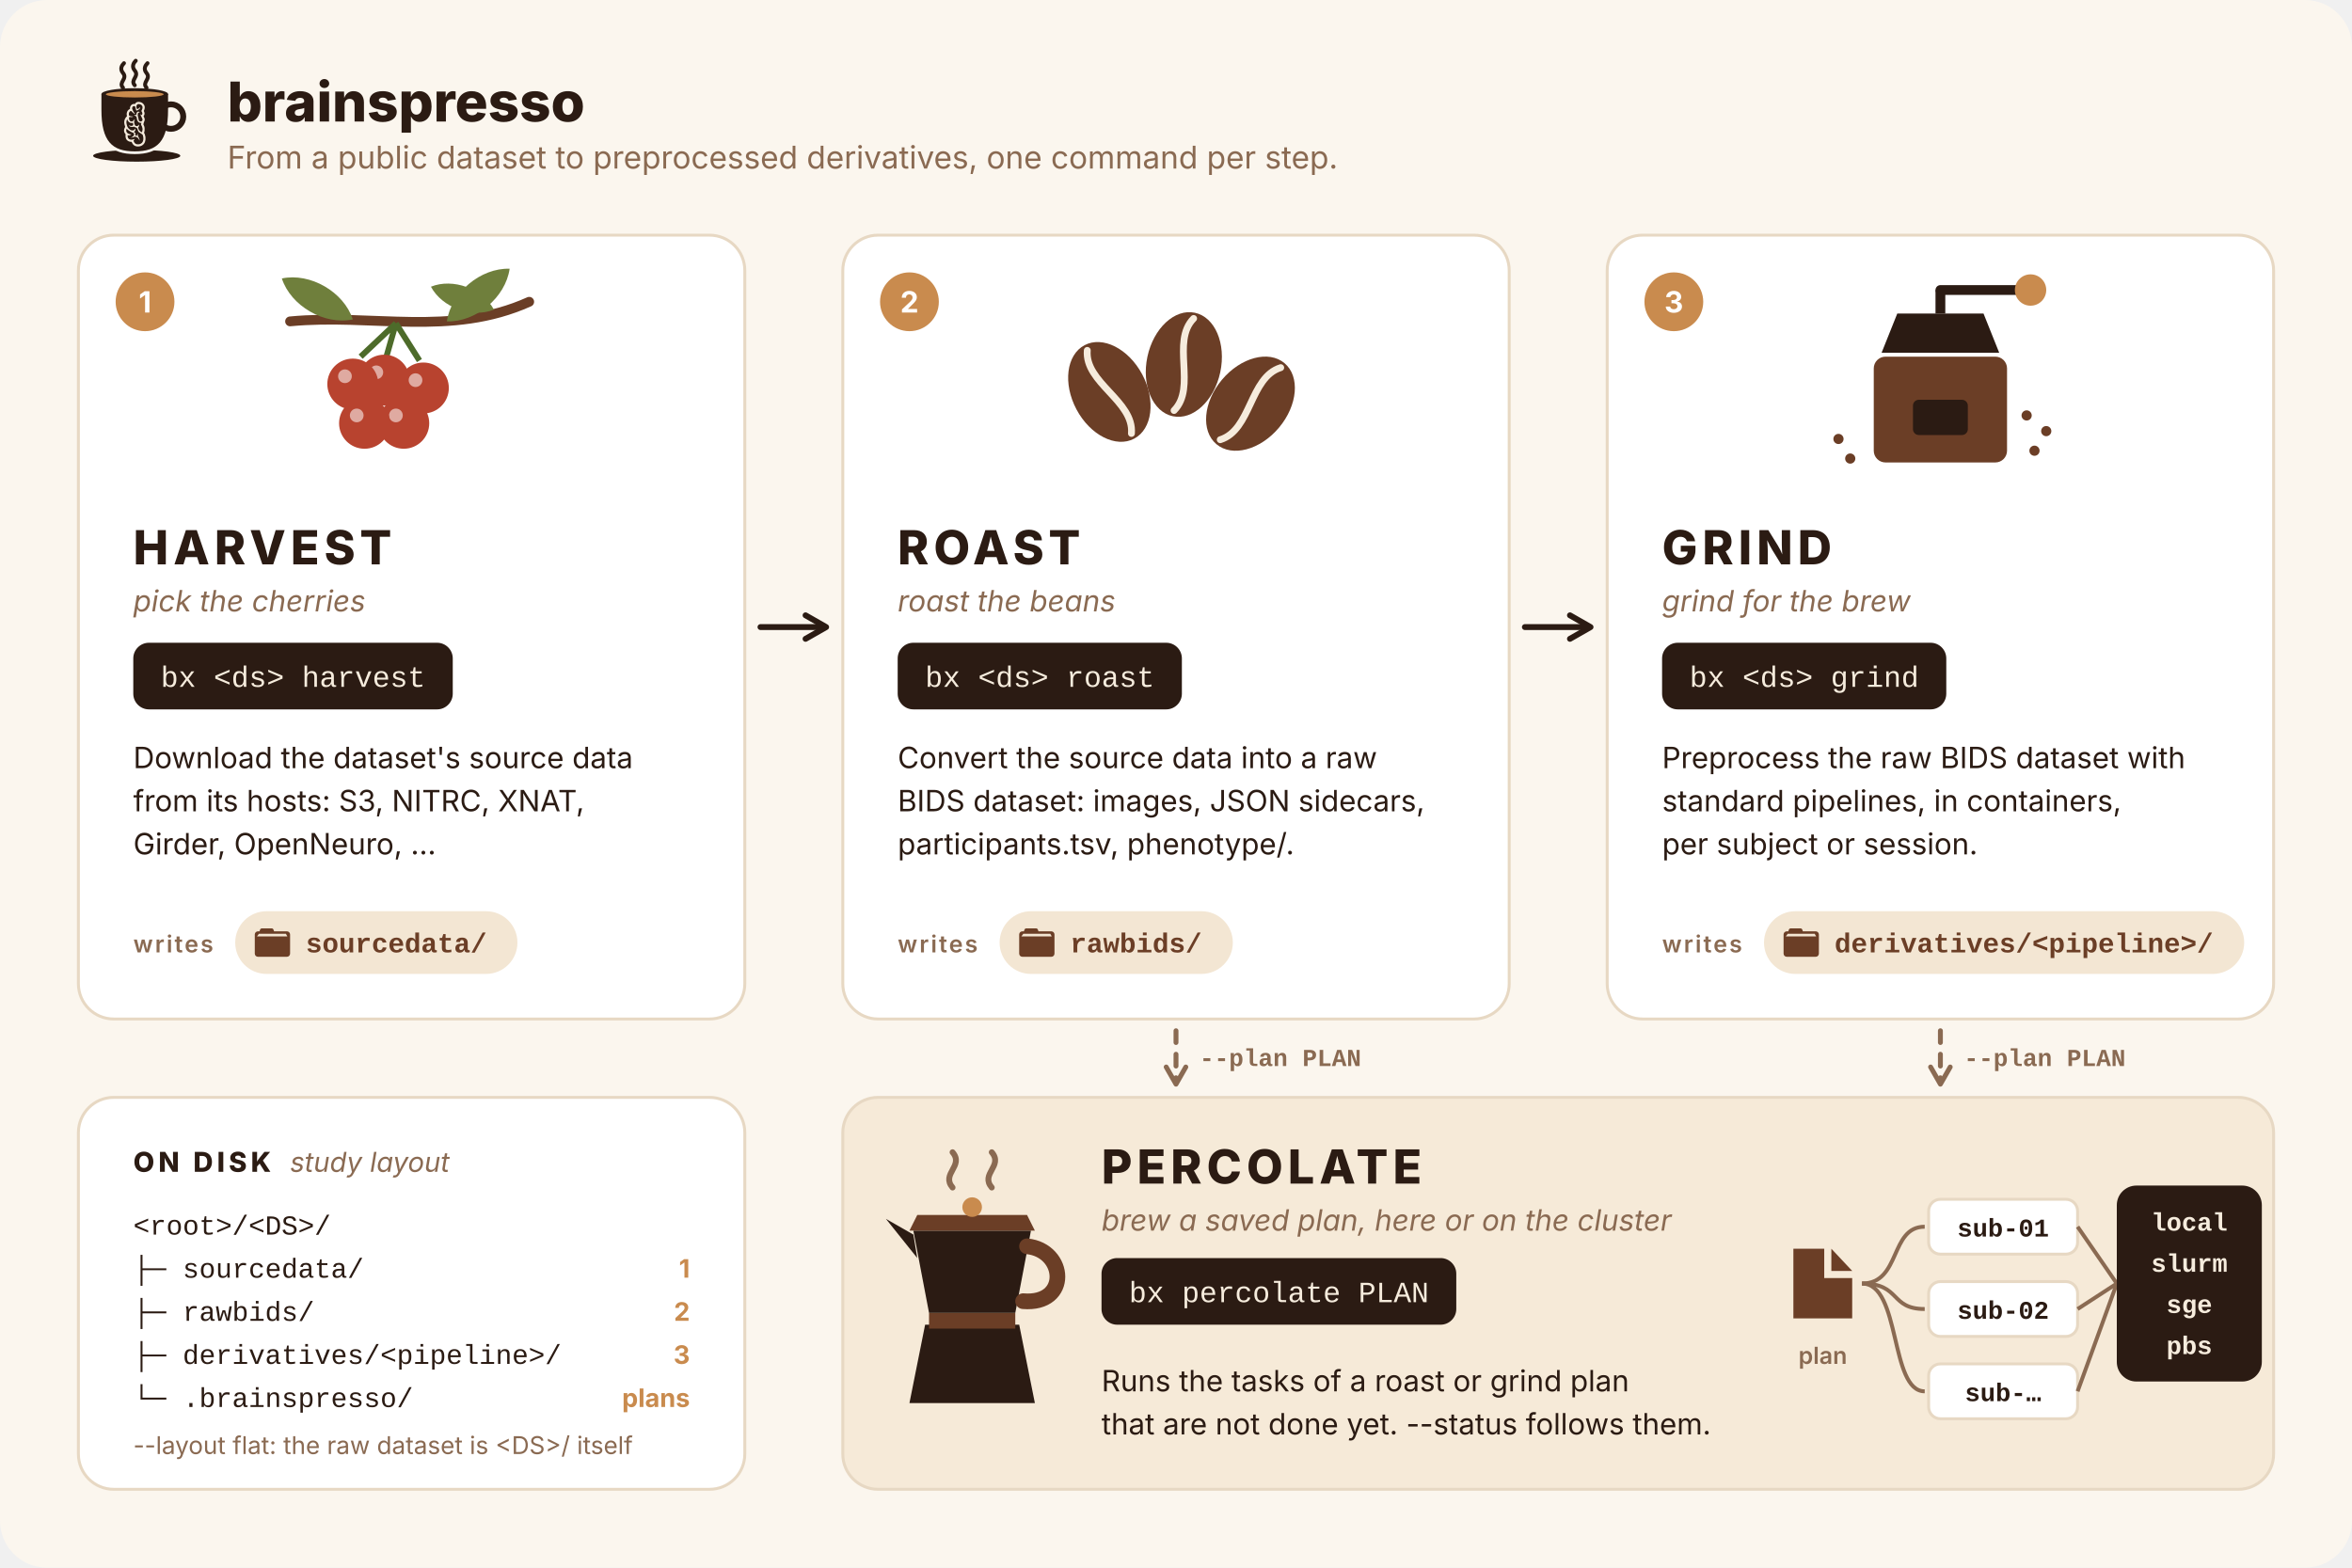
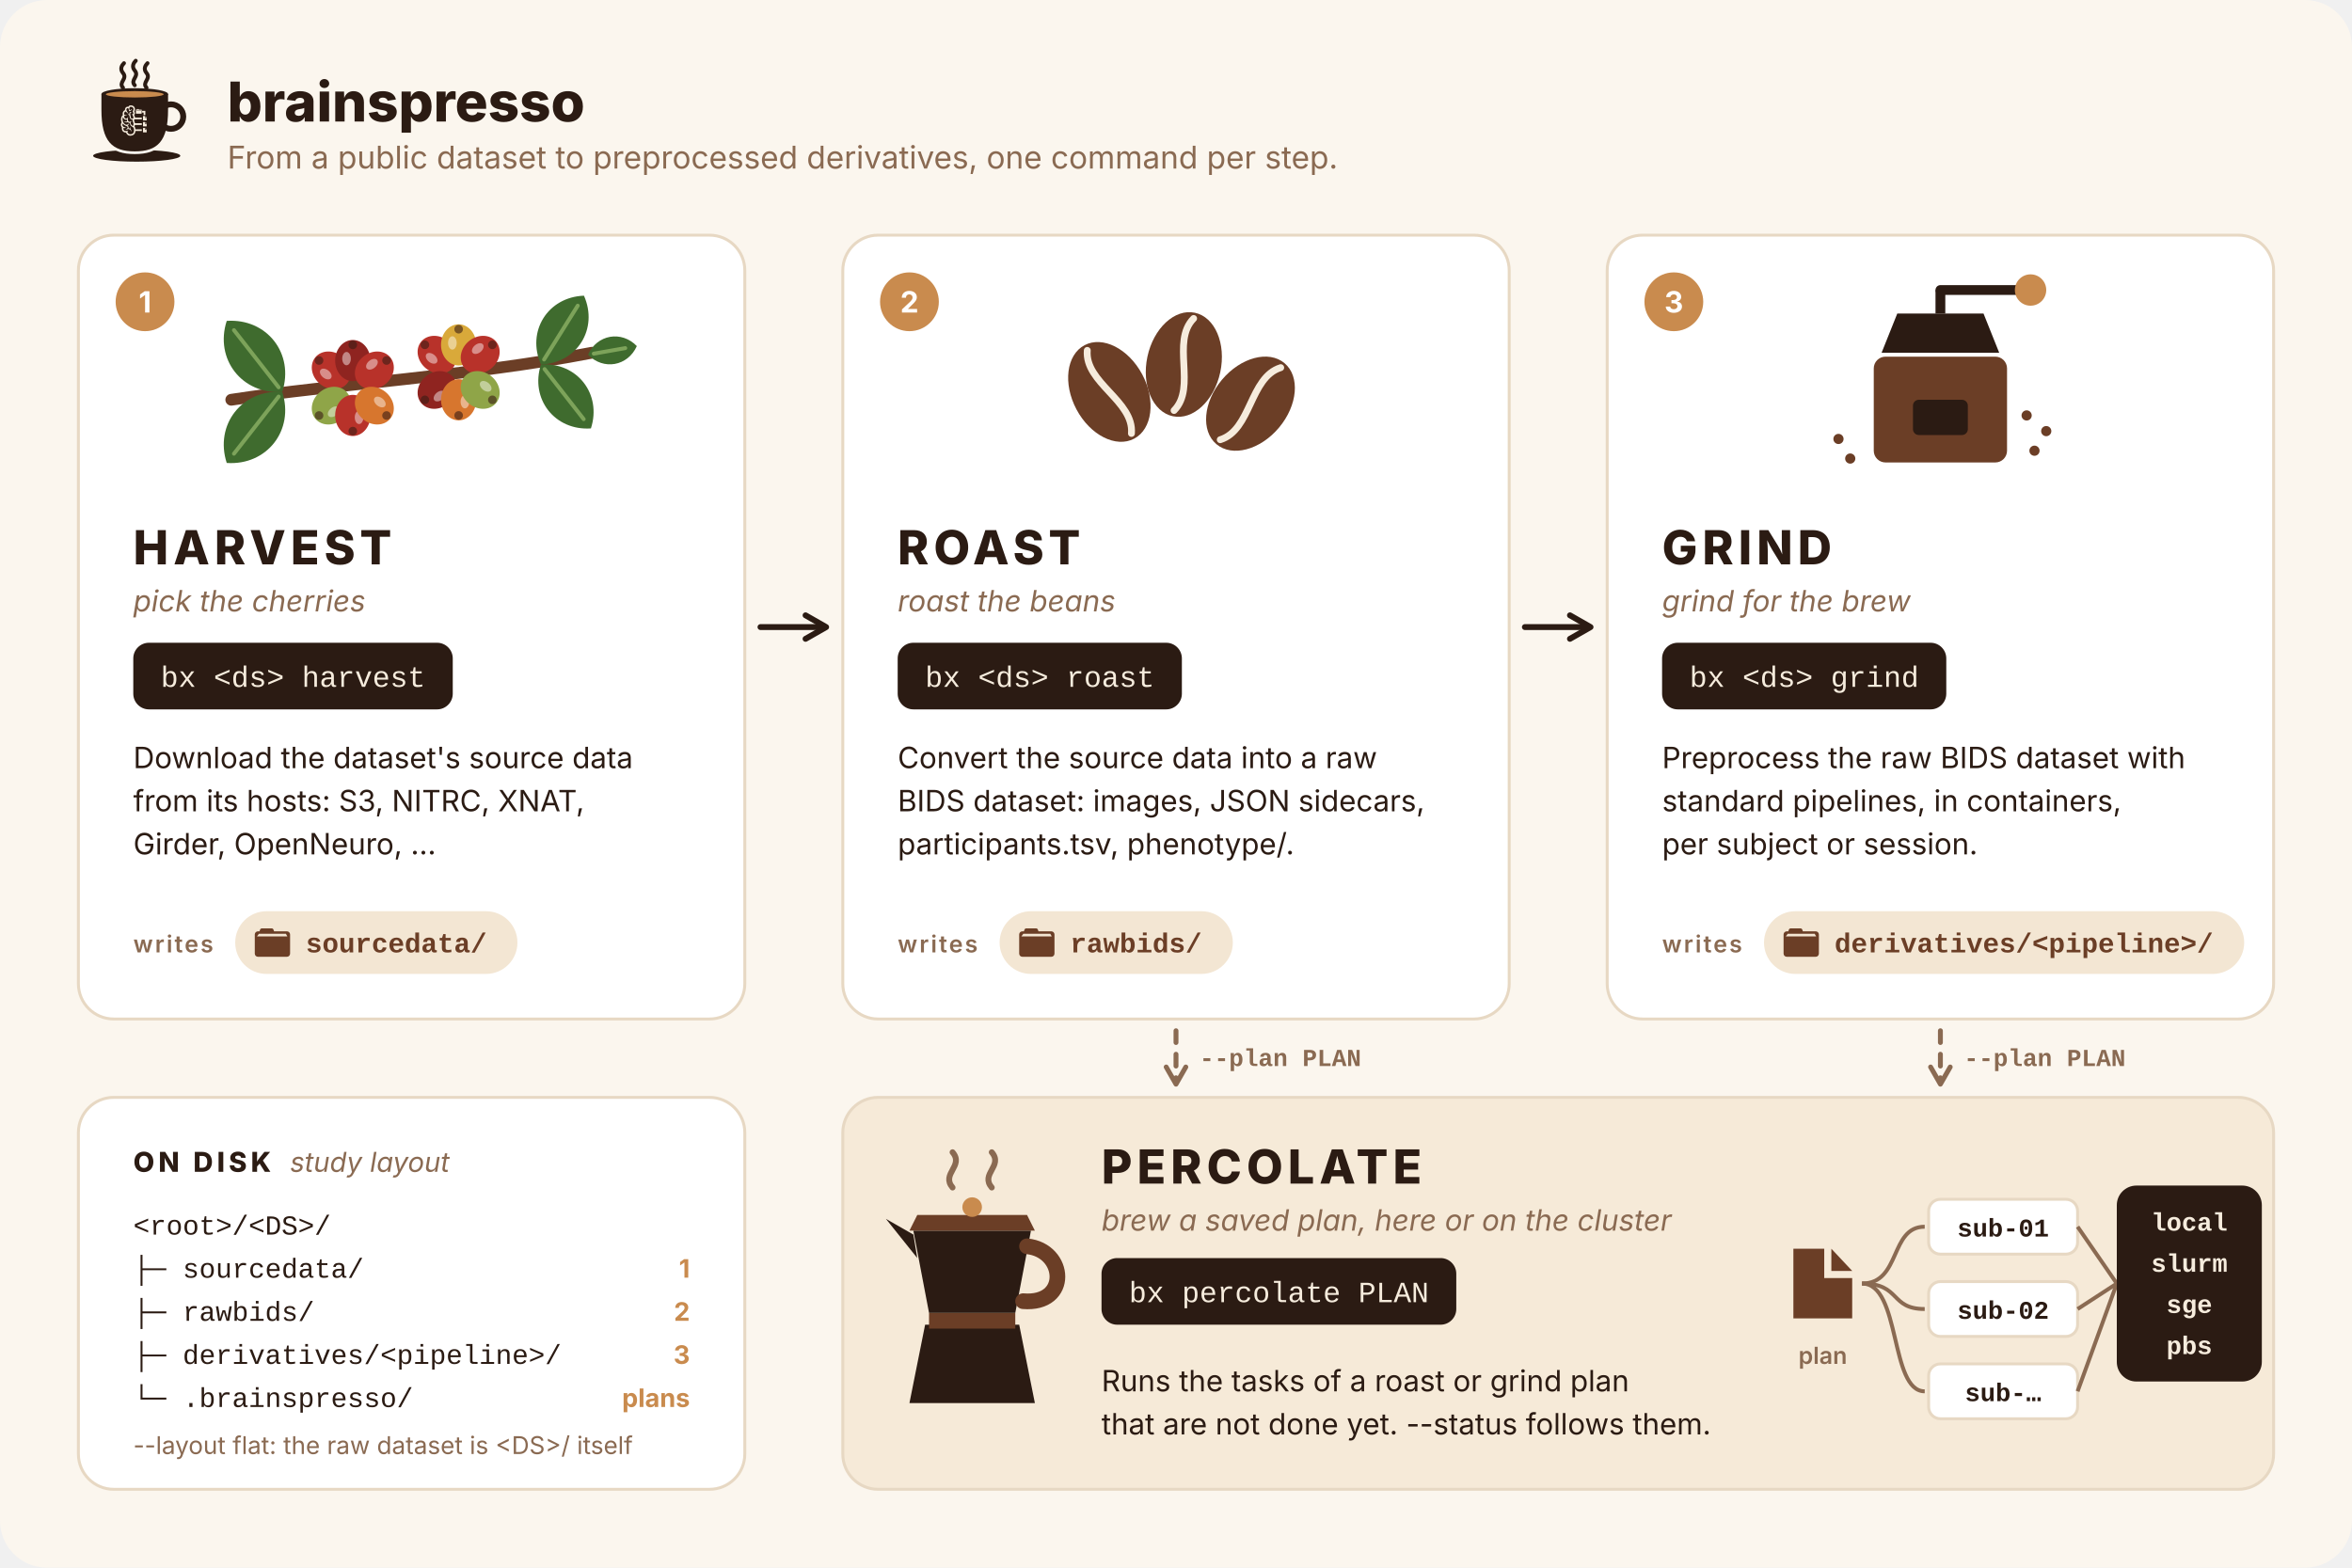
<svg xmlns="http://www.w3.org/2000/svg" viewBox="0 0 1200 800" width="1200" height="800" role="img" aria-labelledby="dg-title dg-desc">
  <style>.g-ink{fill:#6b3e26}</style>
  <defs>
    <marker id="head" viewBox="0 0 10 10" refX="7" refY="5" markerWidth="5" markerHeight="5" orient="auto-start-reverse">
      <path d="M1 1 L8 5 L1 9" fill="none" stroke="context-stroke" stroke-width="2" stroke-linecap="round" stroke-linejoin="round" />
    </marker>
  </defs>
  <rect width="1200" height="800" rx="24" fill="#fbf6ee" />
  <svg viewBox="0 0 512 512" x="40" y="26" width="64" height="64" role="img" aria-hidden="true">
    <style>
    .ink{fill:#2b1b13} .ink-s{fill:none;stroke:#2b1b13}
    .cream{fill:#f6ecdd} .paper{fill:#f1e2cb} .crema{fill:#c98b4e} .fixed-ink{fill:#2b1b13}
+     .glass{fill:#e6eceb} .coffee{fill:#6b3e26}
    
  </style>
    <defs>
      <mask id="dg-saucer-gap" maskUnits="userSpaceOnUse" x="0" y="0" width="512" height="512">
        <rect width="512" height="512" fill="#fff" />
        <path d="M94 176 H366 V240 C366 370 322 410 230 410 C138 410 94 370 94 240 Z" fill="#000" stroke="#000" stroke-width="22" stroke-linejoin="round" />
        <circle cx="378" cy="268" r="50" fill="none" stroke="#000" stroke-width="44" />
      </mask>
    </defs>
    <g>
      <path class="ink-s" stroke-width="16" stroke-linecap="round" d="M182 150 c-20 -22 20 -36 0 -60 c-14 -17 -4 -32 4 -40" />
      <path class="ink-s" stroke-width="16" stroke-linecap="round" d="M230 140 c-20 -22 20 -36 0 -60 c-14 -17 -4 -32 4 -40" />
      <path class="ink-s" stroke-width="16" stroke-linecap="round" d="M278 150 c-20 -22 20 -36 0 -60 c-14 -17 -4 -32 4 -40" />
      <ellipse class="ink" cx="238" cy="428" rx="178" ry="24" mask="url(#dg-saucer-gap)" />
      <circle class="ink-s" cx="378" cy="268" r="50" stroke-width="24" />
      <path class="ink" d="M94 176 H366 V240 C366 370 322 410 230 410 C138 410 94 370 94 240 Z" />
      <ellipse class="ink" cx="230" cy="176" rx="136" ry="24" />
      <ellipse class="crema" cx="230" cy="177" rx="118" ry="13" />
-       <path class="cream" transform="translate(186.25 208.00) scale(0.8521)" d="M94.75,98.15C96.9,94.6,98.6,90.4,99,85.94a16.35,16.35,0,0,0-1.1-7.81c-1.37-3.24-3.18-7.09-4.5-9.81,2.73-3.16,5.34-7.95,4.88-13.57a27.26,27.26,0,0,0-3.62-11.52c3-5.72,8-18.19.86-29.78C89.66,3.91,80.08,1.16,74.9.38,67.77-.7,61.14.56,57.6,3.66a26.25,26.25,0,0,0-5.39,6.5C46.34,9,38.3,9.74,32.72,17.42a22.13,22.13,0,0,0-4,16.11A25.47,25.47,0,0,0,12.81,55.59,28,28,0,0,0,14.3,68.36C6.77,74.8-1.95,88,2,107a76.71,76.71,0,0,0,3.47,12.74C2.94,124-1,132.1.22,140.52c1,6.71,4.89,12,7.48,14.9-1,5.81-2.09,18.51,6.18,27.49,6.82,7.37,16.23,8.61,22.51,8.46,2.54,7,9.24,20,24.54,21.85a54.14,54.14,0,0,0,6.06.38c16.88,0,27.45-9.2,31.57-17.82a45.94,45.94,0,0,0,4.15-15.18V168.39H102.5c-.1-.69-.15-1.35-.27-2-1.52-9.6-3.86-15.09-6.34-18.1a66.62,66.62,0,0,0,2.51-10V126H98.82v-.09a53.7,53.7,0,0,0-6.34-18.65,21.52,21.52,0,0,0,2.27-9.13ZM23.1,56.47c.7-8.19,5.77-11.76,9.27-13.26,5.62,0,12.41,16,21.17,13.26C48.22,52,44.78,48.14,39.65,35.11c-.09-.24-2.46-6.28,1.41-11.62,3.39-4.67,8.56-3.52,10.71-2.78,5.58,3.13,3,23.47,10.08,20.5s17.58-9,14.84-15.34C73.6,26.22,67.08,38,62.11,33c-4.17-4.17-3.22-12-2-15.62a16.41,16.41,0,0,1,4.25-5.93c.63-.49,4.15-1.67,9.39-.78,3.32.57,9.37,2.38,12.94,8.19,5.84,9.53-2.33,21.49-2.4,21.59a5.23,5.23,0,0,0,.3,6.34A16.9,16.9,0,0,1,88,55.57c.33,4.18-3.94,7.49-4,7.49-2.63.44-5.68-5.6-5.68-5.6a27.46,27.46,0,0,0,4.14,12.08s3.67,7.35,5.88,12.59c.92,2.19.08,5.47-1.39,8.4a.2.2,0,0,1,0-.08c-3.44,3.74-8.61,4.6-12.76,1.87s-3.81-5.83-5.83-15.72a38.21,38.21,0,0,0-1-3.86h0S64.57,61.9,66,56.74c1-3.53,3.39-6.75,9.64-6.18-3.36-5.85-10.46-4.76-13.83-.24-3,4.09-2.92,10.21-1.89,13.16-7-3.83-12.06,1.94-12.06,1.94s6.33.14,10.12,4.16c1.9,2,3,4.53,3.85,12s5.6,15.51,11.48,17.51A27.25,27.25,0,0,0,84,100.53a16,16,0,0,1-1.81,4,5.23,5.23,0,0,0,0,5.8,43.79,43.79,0,0,1,6.3,17c.86,6.5-1.22,14-2.59,18-7.83-1.29-16.46-11.92-17.52-19.37A12.54,12.54,0,0,0,67.29,122h.14c4.87-.51,5.52-14.13,5.52-14.13S66.4,119.41,56.26,115c-5.75-2.59-7.18-12.48-7.75-18.36-.55-5.72,3.49-13,3.71-13.47-.38.23-6.64,4.09-8.59,7.29s-5,4.18-11.62,2.6S21.4,78.61,25.06,73.39a5.28,5.28,0,0,0,.28-.48,3.54,3.54,0,0,0,.27-.32c2.31-1.76,12.12,3.12,18-2.67-13.62,0-19.22-4.35-19.22-4.35C23.76,64.45,22.66,61.63,23.1,56.47ZM89.22,191.33c-3.1,6.51-12,13.47-27,11.64-11.62-1.43-15.81-13.78-16.77-17.24a73.64,73.64,0,0,0,6.1-8.35A114.87,114.87,0,0,1,38,180.94c-3.81.31-11.69.23-16.55-5C17,171.08,17,163.76,17.57,159.27c6.25,2.22,12.54,1.84,17.89-3.87-6.23.19-13.64-1.28-19.49-6.27-1.5-1.52-4.88-5.37-5.52-10-.56-3.9.89-8.21,2.49-11.49,2.65,5.58,10.86,10.21,17.36,14.31,7.26,4.59,17.35,5.56,17.77,11.75.94,13.28-17.51,17.91-17.51,17.91,6.46-.06,16.54-1.52,19.65-5.1,3.84-.38,10,1.44,14.8,5.08,5.92,4.5,9.08,14.44,9.08,14.44,1.62-6.49-2.87-14.91-5.73-19.7s-3-14.15-3-14.15-4.31,6.12-3.73,11.2c-1.51-1.81-5.34-2.34-8.23-2.49A22.57,22.57,0,0,0,54.59,152c-.17-2.62-3.37-5.73-7.6-8.7,6.49-1.85,10.89-12.4,4.87-14.67,0,2-3.37,10.67-17.28,7.47-.8-.4-1.56-.76-2.28-1.11a34.41,34.41,0,0,1-15.59-15.16c-.55-1.22-1-2.36-1.48-3.58-.38-.82-1.51-3.62-3.13-11.4-2.13-10.28.46-17.75,3.74-22.74-.48,8.42,7.79,15.35,13.45,17.93,6.3,2.85,13.2-1.59,13.62,2.15s2,4.72.57,8.89-10,6.16-19.64,1.15c-.29,9,21.22,9.6,24.52,5.73,1.16,3.74,9.33,3.74,13.07,6.75s4.87,16.34,9.31,19.94,13.78,7.6,18.65,13.34c.14.15.25.28.36.42A51.81,51.81,0,0,1,92,168C93.43,176.66,92.48,184.51,89.22,191.33Z" />
+       <g class="cream" transform="translate(173.37 222.00) scale(0.5805)">
+         <path d="M147.27,98.15V85.94H99a16.35,16.35,0,0,0-1.1-7.81c-1.37-3.24-3.18-7.09-4.5-9.81,2.73-3.16,5.34-7.95,4.88-13.57a27.26,27.26,0,0,0-3.62-11.52c3-5.72,8-18.19.86-29.78C89.66,3.91,80.08,1.16,74.9.38,67.77-.7,61.14.56,57.6,3.66a26.25,26.25,0,0,0-5.39,6.5C46.34,9,38.3,9.74,32.72,17.42a22.13,22.13,0,0,0-4,16.11A25.47,25.47,0,0,0,12.81,55.59,28,28,0,0,0,14.3,68.36C6.77,74.8-1.95,88,2,107a76.71,76.71,0,0,0,3.47,12.74C2.94,124-1,132.1.22,140.52c1,6.71,4.89,12,7.48,14.9-1,5.81-2.09,18.51,6.18,27.49,6.82,7.37,16.23,8.61,22.51,8.46,2.54,7,9.24,20,24.54,21.85a54.14,54.14,0,0,0,6.06.38c16.88,0,27.45-9.2,31.57-17.82a45.94,45.94,0,0,0,4.15-15.18h44.56V168.39H102.5c-.1-.69-.15-1.35-.27-2-1.52-9.6-3.86-15.09-6.34-18.1a66.62,66.62,0,0,0,2.51-10h48.87V126H98.82v-.09a53.7,53.7,0,0,0-6.34-18.65,21.52,21.52,0,0,0,2.27-9.13ZM23.1,56.47c.7-8.19,5.77-11.76,9.27-13.26,5.62,0,12.41,16,21.17,13.26C48.22,52,44.78,48.14,39.65,35.11c-.09-.24-2.46-6.28,1.41-11.62,3.39-4.67,8.56-3.52,10.71-2.78,5.58,3.13,3,23.47,10.08,20.5s17.58-9,14.84-15.34C73.6,26.22,67.08,38,62.11,33c-4.17-4.17-3.22-12-2-15.62a16.41,16.41,0,0,1,4.25-5.93c.63-.49,4.15-1.67,9.39-.78,3.32.57,9.37,2.38,12.94,8.19,5.84,9.53-2.33,21.49-2.4,21.59a5.23,5.23,0,0,0,.3,6.34A16.9,16.9,0,0,1,88,55.57c.33,4.18-3.94,7.49-4,7.49-2.63.44-5.68-5.6-5.68-5.6a27.46,27.46,0,0,0,4.14,12.08s3.67,7.35,5.88,12.59c.92,2.19.08,5.47-1.39,8.4a.2.2,0,0,1,0-.08c-3.44,3.74-8.61,4.6-12.76,1.87s-3.81-5.83-5.83-15.72a38.21,38.21,0,0,0-1-3.86h0S64.57,61.9,66,56.74c1-3.53,3.39-6.75,9.64-6.18-3.36-5.85-10.46-4.76-13.83-.24-3,4.09-2.92,10.21-1.89,13.16-7-3.83-12.06,1.94-12.06,1.94s6.33.14,10.12,4.16c1.9,2,3,4.53,3.85,12s5.6,15.51,11.48,17.51A27.25,27.25,0,0,0,84,100.53a16,16,0,0,1-1.81,4,5.23,5.23,0,0,0,0,5.8,43.79,43.79,0,0,1,6.3,17c.86,6.5-1.22,14-2.59,18-7.83-1.29-16.46-11.92-17.52-19.37A12.54,12.54,0,0,0,67.29,122h.14c4.87-.51,5.52-14.13,5.52-14.13S66.4,119.41,56.26,115c-5.75-2.59-7.18-12.48-7.75-18.36-.55-5.72,3.49-13,3.71-13.47-.38.23-6.64,4.09-8.59,7.29s-5,4.18-11.62,2.6S21.4,78.61,25.06,73.39a5.28,5.28,0,0,0,.28-.48,3.54,3.54,0,0,0,.27-.32c2.31-1.76,12.12,3.12,18-2.67-13.62,0-19.22-4.35-19.22-4.35C23.76,64.45,22.66,61.63,23.1,56.47ZM89.22,191.33c-3.1,6.51-12,13.47-27,11.64-11.62-1.43-15.81-13.78-16.77-17.24a73.64,73.64,0,0,0,6.1-8.35A114.87,114.87,0,0,1,38,180.94c-3.81.31-11.69.23-16.55-5C17,171.08,17,163.76,17.57,159.27c6.25,2.22,12.54,1.84,17.89-3.87-6.23.19-13.64-1.28-19.49-6.27-1.5-1.52-4.88-5.37-5.52-10-.56-3.9.89-8.21,2.49-11.49,2.65,5.58,10.86,10.21,17.36,14.31,7.26,4.59,17.35,5.56,17.77,11.75.94,13.28-17.51,17.91-17.51,17.91,6.46-.06,16.54-1.52,19.65-5.1,3.84-.38,10,1.44,14.8,5.08,5.92,4.5,9.08,14.44,9.08,14.44,1.62-6.49-2.87-14.91-5.73-19.7s-3-14.15-3-14.15-4.31,6.12-3.73,11.2c-1.51-1.81-5.34-2.34-8.23-2.49A22.57,22.57,0,0,0,54.59,152c-.17-2.62-3.37-5.73-7.6-8.7,6.49-1.85,10.89-12.4,4.87-14.67,0,2-3.37,10.67-17.28,7.47-.8-.4-1.56-.76-2.28-1.11a34.41,34.41,0,0,1-15.59-15.16c-.55-1.22-1-2.36-1.48-3.58-.38-.82-1.51-3.62-3.13-11.4-2.13-10.28.46-17.75,3.74-22.74-.48,8.42,7.79,15.35,13.45,17.93,6.3,2.85,13.2-1.59,13.62,2.15s2,4.72.57,8.89-10,6.16-19.64,1.15c-.29,9,21.22,9.6,24.52,5.73,1.16,3.74,9.33,3.74,13.07,6.75s4.87,16.34,9.31,19.94,13.78,7.6,18.65,13.34c.14.15.25.28.36.42A51.81,51.81,0,0,1,92,168C93.43,176.66,92.48,184.51,89.22,191.33Z" />
+         <polygon points="181.32 85.18 181.32 85.21 172.16 85.21 172.16 75.44 181.32 85.18" />
+         <polygon points="169.03 88.34 181.32 88.34 181.32 106.07 155.47 106.07 155.47 75.44 169.03 75.44 169.03 88.34" />
+         <polygon points="181.32 127.09 181.32 127.13 172.16 127.13 172.16 117.35 181.32 127.09" />
+         <polygon points="169.03 130.25 181.32 130.25 181.32 147.99 155.47 147.99 155.47 117.35 169.03 117.35 169.03 130.25" />
+         <polygon points="181.32 169.24 181.32 169.28 172.16 169.28 172.16 159.5 181.32 169.24" />
+         <polygon points="169.03 172.4 181.32 172.4 181.32 190.13 155.47 190.13 155.47 159.5 169.03 159.5 169.03 172.4" />
+         <path d="M142.7,29.61H127.82l-.61-1.85A2.3,2.3,0,0,0,125,26.18H113.83a2.3,2.3,0,0,0-2.19,1.6l-.59,1.83h-1.83a3.65,3.65,0,0,0-3.65,3.64V55.31A3.65,3.65,0,0,0,109.22,59H142.7a3.63,3.63,0,0,0,3.63-3.64V33.25A3.63,3.63,0,0,0,142.7,29.61Zm-34.56,5.83,2.23-3H141.5l1.65,3Z" />
+         <polygon points="172.06 38.9 172.06 68.3 159.85 68.3 159.85 51.11 149.43 51.11 149.43 38.9 172.06 38.9" />
+       </g>
    </g>
  </svg>
  <text x="116" y="62" font-family="Inter, 'Helvetica Neue', Helvetica, Arial, sans-serif" font-size="28" font-weight="800" fill="#2b1b13" text-anchor="start">brainspresso</text>
  <text x="116" y="86" font-family="Inter, 'Helvetica Neue', Helvetica, Arial, sans-serif" font-size="16" font-weight="400" fill="#8a6a52" text-anchor="start">From a public dataset to preprocessed derivatives, one command per step.</text>
  <rect x="40" y="120" width="340" height="400" rx="18" fill="#ffffff" stroke="#e7d8c3" stroke-width="1.5" />
  <g transform="translate(210.0 194)">
-     <path d="M-62 -30 C-20 -34 20 -22 60 -40" fill="none" stroke="#6b3e26" stroke-width="5" stroke-linecap="round" />
-     <path transform="translate(-30 -31) rotate(-150)" d="M0 0 C11.0 -9.9 30.8 -9.9 41.8 0 C30.8 9.9 11.0 9.9 0 0Z" fill="#6f7f3c" />
-     <path transform="translate(18 -30) rotate(-40)" d="M0 0 C11.0 -9.9 30.8 -9.9 41.8 0 C30.8 9.9 11.0 9.9 0 0Z" fill="#6f7f3c" />
-     <path transform="translate(42 -36) rotate(200)" d="M0 0 C9.0 -8.1 25.2 -8.1 34.2 0 C25.2 8.1 9.0 8.1 0 0Z" fill="#6f7f3c" />
-     <path d="M-8 -29 L-14 -8 M-8 -29 L4 -10 M-8 -29 L-26 -12" stroke="#4d6b2a" stroke-width="3" fill="none" />
-     <circle cx="-14" cy="0" r="13" fill="#b8432f" />
-     <circle cx="-18" cy="-4" r="3.5" fill="#fff" opacity=".55" />
-     <circle cx="6" cy="4" r="13" fill="#b8432f" />
-     <circle cx="2" cy="0" r="3.5" fill="#fff" opacity=".55" />
-     <circle cx="-30" cy="2" r="13" fill="#b8432f" />
-     <circle cx="-34" cy="-2" r="3.5" fill="#fff" opacity=".55" />
-     <circle cx="-4" cy="22" r="13" fill="#b8432f" />
-     <circle cx="-8" cy="18" r="3.5" fill="#fff" opacity=".55" />
-     <circle cx="-24" cy="22" r="13" fill="#b8432f" />
-     <circle cx="-28" cy="18" r="3.5" fill="#fff" opacity=".55" />
+     <path d="M-92 10 C-40 2 30 -2 92 -14" fill="none" stroke="#6b3e26" stroke-width="6" stroke-linecap="round" />
+     <g transform="translate(-66 6) rotate(-128)">
+       <path d="M0 0 C11.5 -17.0 34.5 -17.0 46.0 0 C34.5 17.0 11.5 17.0 0 0Z" fill="#3f6b2e" />
+       <path d="M3 0 L40.0 0" stroke="#7da35a" stroke-width="2" stroke-linecap="round" />
+     </g>
+     <g transform="translate(-66 6) rotate(128)">
+       <path d="M0 0 C11.5 -17.0 34.5 -17.0 46.0 0 C34.5 17.0 11.5 17.0 0 0Z" fill="#3f6b2e" />
+       <path d="M3 0 L40.0 0" stroke="#7da35a" stroke-width="2" stroke-linecap="round" />
+     </g>
+     <g transform="translate(66 -8) rotate(-58)">
+       <path d="M0 0 C10.35 -15.3 31.05 -15.3 41.4 0 C31.05 15.3 10.35 15.3 0 0Z" fill="#3f6b2e" />
+       <path d="M3 0 L35.4 0" stroke="#7da35a" stroke-width="2" stroke-linecap="round" />
+     </g>
+     <g transform="translate(66 -8) rotate(52)">
+       <path d="M0 0 C10.35 -15.3 31.05 -15.3 41.4 0 C31.05 15.3 10.35 15.3 0 0Z" fill="#3f6b2e" />
+       <path d="M3 0 L35.4 0" stroke="#7da35a" stroke-width="2" stroke-linecap="round" />
+     </g>
+     <g transform="translate(90 -13) rotate(-10)">
+       <path d="M0 0 C6.325 -9.35 18.975 -9.35 25.3 0 C18.975 9.35 6.325 9.35 0 0Z" fill="#3f6b2e" />
+       <path d="M3 0 L19.3 0" stroke="#7da35a" stroke-width="2" stroke-linecap="round" />
+     </g>
+     <g transform="translate(-41 -5) rotate(-51)">
+       <ellipse rx="9" ry="10.5" fill="#b8322a" />
+       <circle cy="-8" r="2.2" fill="#3a1d14" opacity=".6" />
+       <ellipse cx="-3.2" cy="-1" rx="2.2" ry="3.4" fill="#fff" opacity=".45" />
+     </g>
+     <g transform="translate(-30 -10) rotate(0)">
+       <ellipse rx="9" ry="10.5" fill="#8f2420" />
+       <circle cy="-8" r="2.2" fill="#3a1d14" opacity=".6" />
+       <ellipse cx="-3.2" cy="-1" rx="2.2" ry="3.4" fill="#fff" opacity=".45" />
+     </g>
+     <g transform="translate(-19 -5) rotate(51)">
+       <ellipse rx="9" ry="10.5" fill="#b8322a" />
+       <circle cy="-8" r="2.2" fill="#3a1d14" opacity=".6" />
+       <ellipse cx="-3.2" cy="-1" rx="2.2" ry="3.4" fill="#fff" opacity=".45" />
+     </g>
+     <g transform="translate(-41 13) rotate(-129)">
+       <ellipse rx="9" ry="10.5" fill="#8fa548" />
+       <circle cy="-8" r="2.2" fill="#3a1d14" opacity=".6" />
+       <ellipse cx="-3.2" cy="-1" rx="2.2" ry="3.4" fill="#fff" opacity=".45" />
+     </g>
+     <g transform="translate(-30 18) rotate(180)">
+       <ellipse rx="9" ry="10.5" fill="#b8322a" />
+       <circle cy="-8" r="2.2" fill="#3a1d14" opacity=".6" />
+       <ellipse cx="-3.2" cy="-1" rx="2.2" ry="3.4" fill="#fff" opacity=".45" />
+     </g>
+     <g transform="translate(-19 13) rotate(129)">
+       <ellipse rx="9" ry="10.5" fill="#d7762e" />
+       <circle cy="-8" r="2.2" fill="#3a1d14" opacity=".6" />
+       <ellipse cx="-3.2" cy="-1" rx="2.2" ry="3.4" fill="#fff" opacity=".45" />
+     </g>
+     <g transform="translate(13 -13) rotate(-51)">
+       <ellipse rx="9" ry="10.5" fill="#b8322a" />
+       <circle cy="-8" r="2.2" fill="#3a1d14" opacity=".6" />
+       <ellipse cx="-3.2" cy="-1" rx="2.2" ry="3.4" fill="#fff" opacity=".45" />
+     </g>
+     <g transform="translate(24 -18) rotate(0)">
+       <ellipse rx="9" ry="10.5" fill="#d9a93a" />
+       <circle cy="-8" r="2.2" fill="#3a1d14" opacity=".6" />
+       <ellipse cx="-3.2" cy="-1" rx="2.2" ry="3.4" fill="#fff" opacity=".45" />
+     </g>
+     <g transform="translate(35 -13) rotate(51)">
+       <ellipse rx="9" ry="10.5" fill="#b8322a" />
+       <circle cy="-8" r="2.2" fill="#3a1d14" opacity=".6" />
+       <ellipse cx="-3.2" cy="-1" rx="2.2" ry="3.4" fill="#fff" opacity=".45" />
+     </g>
+     <g transform="translate(13 5) rotate(-129)">
+       <ellipse rx="9" ry="10.5" fill="#8f2420" />
+       <circle cy="-8" r="2.2" fill="#3a1d14" opacity=".6" />
+       <ellipse cx="-3.2" cy="-1" rx="2.2" ry="3.4" fill="#fff" opacity=".45" />
+     </g>
+     <g transform="translate(24 10) rotate(180)">
+       <ellipse rx="9" ry="10.5" fill="#d7762e" />
+       <circle cy="-8" r="2.2" fill="#3a1d14" opacity=".6" />
+       <ellipse cx="-3.2" cy="-1" rx="2.2" ry="3.4" fill="#fff" opacity=".45" />
+     </g>
+     <g transform="translate(35 5) rotate(129)">
+       <ellipse rx="9" ry="10.5" fill="#8fa548" />
+       <circle cy="-8" r="2.2" fill="#3a1d14" opacity=".6" />
+       <ellipse cx="-3.2" cy="-1" rx="2.2" ry="3.4" fill="#fff" opacity=".45" />
+     </g>
  </g>
  <circle cx="74" cy="154" r="15" fill="#c98b4e" />
  <text x="74" y="159.5" font-family="Inter, 'Helvetica Neue', Helvetica, Arial, sans-serif" font-size="15" font-weight="700" fill="#ffffff" text-anchor="middle">1</text>
  <text x="68" y="288" font-family="Inter, 'Helvetica Neue', Helvetica, Arial, sans-serif" font-size="24" font-weight="800" fill="#2b1b13" text-anchor="start" letter-spacing="2.5">HARVEST</text>
  <text x="68" y="312" font-family="Inter, 'Helvetica Neue', Helvetica, Arial, sans-serif" font-size="15" font-weight="400" fill="#8a6a52" text-anchor="start" font-style="italic">pick the cherries</text>
  <rect x="68" y="328" width="163" height="34" rx="8" fill="#2b1b13" />
  <text x="82" y="350.5" font-family="ui-monospace, 'SF Mono', Menlo, Consolas, 'Liberation Mono', monospace" font-size="15" font-weight="500" fill="#f6ecdd" text-anchor="start">bx &lt;ds&gt; harvest</text>
  <text x="68" y="392" font-family="Inter, 'Helvetica Neue', Helvetica, Arial, sans-serif" font-size="15" font-weight="400" fill="#2b1b13" text-anchor="start">Download the dataset's source data</text>
  <text x="68" y="414" font-family="Inter, 'Helvetica Neue', Helvetica, Arial, sans-serif" font-size="15" font-weight="400" fill="#2b1b13" text-anchor="start">from its hosts: S3, NITRC, XNAT,</text>
  <text x="68" y="436" font-family="Inter, 'Helvetica Neue', Helvetica, Arial, sans-serif" font-size="15" font-weight="400" fill="#2b1b13" text-anchor="start">Girder, OpenNeuro, …</text>
  <text x="68" y="486" font-family="Inter, 'Helvetica Neue', Helvetica, Arial, sans-serif" font-size="12" font-weight="600" fill="#8a6a52" text-anchor="start" letter-spacing="1">writes</text>
  <rect x="120" y="465" width="144" height="32" rx="16" fill="#f3e6d3" />
  <g class="g-ink" transform="translate(139.0 481.0) rotate(0) scale(0.4419) translate(-20.36 -16.41)">
    <path transform="translate(-105.6 -26.18)" d="M142.7,29.61H127.82l-.61-1.85A2.3,2.3,0,0,0,125,26.18H113.83a2.3,2.3,0,0,0-2.19,1.6l-.59,1.83h-1.83a3.65,3.65,0,0,0-3.65,3.64V55.31A3.65,3.65,0,0,0,109.22,59H142.7a3.63,3.63,0,0,0,3.63-3.64V33.25A3.63,3.63,0,0,0,142.7,29.61Zm-34.56,5.83,2.23-3H141.5l1.65,3Z" />
  </g>
  <text x="156" y="486" font-family="ui-monospace, 'SF Mono', Menlo, Consolas, 'Liberation Mono', monospace" font-size="14" font-weight="600" fill="#6b3e26" text-anchor="start">sourcedata/</text>
  <rect x="430" y="120" width="340" height="400" rx="18" fill="#ffffff" stroke="#e7d8c3" stroke-width="1.5" />
  <g transform="translate(566.0 200) rotate(-28)">
    <ellipse rx="19" ry="27" fill="#6b3e26" />
    <path d="M0 -24 C-9 -10 9 10 0 24" stroke="#f6ecdd" stroke-width="3.5" fill="none" stroke-linecap="round" />
  </g>
  <g transform="translate(604.0 186) rotate(12)">
    <ellipse rx="19" ry="27" fill="#6b3e26" />
    <path d="M0 -24 C-9 -10 9 10 0 24" stroke="#f6ecdd" stroke-width="3.5" fill="none" stroke-linecap="round" />
  </g>
  <g transform="translate(638.0 206) rotate(40)">
    <ellipse rx="19" ry="27" fill="#6b3e26" />
    <path d="M0 -24 C-9 -10 9 10 0 24" stroke="#f6ecdd" stroke-width="3.5" fill="none" stroke-linecap="round" />
  </g>
  <circle cx="464" cy="154" r="15" fill="#c98b4e" />
  <text x="464" y="159.5" font-family="Inter, 'Helvetica Neue', Helvetica, Arial, sans-serif" font-size="15" font-weight="700" fill="#ffffff" text-anchor="middle">2</text>
  <text x="458" y="288" font-family="Inter, 'Helvetica Neue', Helvetica, Arial, sans-serif" font-size="24" font-weight="800" fill="#2b1b13" text-anchor="start" letter-spacing="2.5">ROAST</text>
  <text x="458" y="312" font-family="Inter, 'Helvetica Neue', Helvetica, Arial, sans-serif" font-size="15" font-weight="400" fill="#8a6a52" text-anchor="start" font-style="italic">roast the beans</text>
  <rect x="458" y="328" width="145" height="34" rx="8" fill="#2b1b13" />
  <text x="472" y="350.5" font-family="ui-monospace, 'SF Mono', Menlo, Consolas, 'Liberation Mono', monospace" font-size="15" font-weight="500" fill="#f6ecdd" text-anchor="start">bx &lt;ds&gt; roast</text>
  <text x="458" y="392" font-family="Inter, 'Helvetica Neue', Helvetica, Arial, sans-serif" font-size="15" font-weight="400" fill="#2b1b13" text-anchor="start">Convert the source data into a raw</text>
  <text x="458" y="414" font-family="Inter, 'Helvetica Neue', Helvetica, Arial, sans-serif" font-size="15" font-weight="400" fill="#2b1b13" text-anchor="start">BIDS dataset: images, JSON sidecars,</text>
  <text x="458" y="436" font-family="Inter, 'Helvetica Neue', Helvetica, Arial, sans-serif" font-size="15" font-weight="400" fill="#2b1b13" text-anchor="start">participants.tsv, phenotype/.</text>
  <text x="458" y="486" font-family="Inter, 'Helvetica Neue', Helvetica, Arial, sans-serif" font-size="12" font-weight="600" fill="#8a6a52" text-anchor="start" letter-spacing="1">writes</text>
  <rect x="510" y="465" width="119" height="32" rx="16" fill="#f3e6d3" />
  <g class="g-ink" transform="translate(529.0 481.0) rotate(0) scale(0.4419) translate(-20.36 -16.41)">
    <path transform="translate(-105.6 -26.18)" d="M142.7,29.61H127.82l-.61-1.85A2.3,2.3,0,0,0,125,26.18H113.83a2.3,2.3,0,0,0-2.19,1.6l-.59,1.83h-1.83a3.65,3.65,0,0,0-3.65,3.64V55.31A3.65,3.65,0,0,0,109.22,59H142.7a3.63,3.63,0,0,0,3.63-3.64V33.25A3.63,3.63,0,0,0,142.7,29.61Zm-34.56,5.83,2.23-3H141.5l1.65,3Z" />
  </g>
  <text x="546" y="486" font-family="ui-monospace, 'SF Mono', Menlo, Consolas, 'Liberation Mono', monospace" font-size="14" font-weight="600" fill="#6b3e26" text-anchor="start">rawbids/</text>
  <rect x="820" y="120" width="340" height="400" rx="18" fill="#ffffff" stroke="#e7d8c3" stroke-width="1.5" />
  <g transform="translate(990.0 194)">
    <path d="M-30 -14 L30 -14 L22 -34 L-22 -34 Z" fill="#2b1b13" />
    <rect x="-34" y="-12" width="68" height="54" rx="6" fill="#6b3e26" />
    <rect x="-14" y="10" width="28" height="18" rx="3" fill="#2b1b13" />
    <line x1="0" y1="-34" x2="0" y2="-46" stroke="#2b1b13" stroke-width="5" />
    <line x1="0" y1="-46" x2="46" y2="-46" stroke="#2b1b13" stroke-width="5" stroke-linecap="round" />
    <circle cx="46" cy="-46" r="8" fill="#c98b4e" />
    <circle cx="-46" cy="40" r="2.6" fill="#6b3e26" />
    <circle cx="-52" cy="30" r="2.6" fill="#6b3e26" />
    <circle cx="48" cy="36" r="2.6" fill="#6b3e26" />
    <circle cx="54" cy="26" r="2.6" fill="#6b3e26" />
    <circle cx="44" cy="18" r="2.6" fill="#6b3e26" />
  </g>
  <circle cx="854" cy="154" r="15" fill="#c98b4e" />
  <text x="854" y="159.5" font-family="Inter, 'Helvetica Neue', Helvetica, Arial, sans-serif" font-size="15" font-weight="700" fill="#ffffff" text-anchor="middle">3</text>
  <text x="848" y="288" font-family="Inter, 'Helvetica Neue', Helvetica, Arial, sans-serif" font-size="24" font-weight="800" fill="#2b1b13" text-anchor="start" letter-spacing="2.5">GRIND</text>
  <text x="848" y="312" font-family="Inter, 'Helvetica Neue', Helvetica, Arial, sans-serif" font-size="15" font-weight="400" fill="#8a6a52" text-anchor="start" font-style="italic">grind for the brew</text>
  <rect x="848" y="328" width="145" height="34" rx="8" fill="#2b1b13" />
  <text x="862" y="350.5" font-family="ui-monospace, 'SF Mono', Menlo, Consolas, 'Liberation Mono', monospace" font-size="15" font-weight="500" fill="#f6ecdd" text-anchor="start">bx &lt;ds&gt; grind</text>
  <text x="848" y="392" font-family="Inter, 'Helvetica Neue', Helvetica, Arial, sans-serif" font-size="15" font-weight="400" fill="#2b1b13" text-anchor="start">Preprocess the raw BIDS dataset with</text>
  <text x="848" y="414" font-family="Inter, 'Helvetica Neue', Helvetica, Arial, sans-serif" font-size="15" font-weight="400" fill="#2b1b13" text-anchor="start">standard pipelines, in containers,</text>
  <text x="848" y="436" font-family="Inter, 'Helvetica Neue', Helvetica, Arial, sans-serif" font-size="15" font-weight="400" fill="#2b1b13" text-anchor="start">per subject or session.</text>
  <text x="848" y="486" font-family="Inter, 'Helvetica Neue', Helvetica, Arial, sans-serif" font-size="12" font-weight="600" fill="#8a6a52" text-anchor="start" letter-spacing="1">writes</text>
  <rect x="900" y="465" width="245" height="32" rx="16" fill="#f3e6d3" />
  <g class="g-ink" transform="translate(919.0 481.0) rotate(0) scale(0.4419) translate(-20.36 -16.41)">
    <path transform="translate(-105.6 -26.18)" d="M142.7,29.61H127.82l-.61-1.85A2.3,2.3,0,0,0,125,26.18H113.83a2.3,2.3,0,0,0-2.19,1.6l-.59,1.83h-1.83a3.65,3.65,0,0,0-3.65,3.64V55.31A3.65,3.65,0,0,0,109.22,59H142.7a3.63,3.63,0,0,0,3.63-3.64V33.25A3.63,3.63,0,0,0,142.7,29.61Zm-34.56,5.83,2.23-3H141.5l1.65,3Z" />
  </g>
  <text x="936" y="486" font-family="ui-monospace, 'SF Mono', Menlo, Consolas, 'Liberation Mono', monospace" font-size="14" font-weight="600" fill="#6b3e26" text-anchor="start">derivatives/&lt;pipeline&gt;/</text>
  <line x1="388" y1="320" x2="420" y2="320" stroke="#2b1b13" stroke-width="3" stroke-linecap="round" marker-end="url(#head)" />
  <line x1="778" y1="320" x2="810" y2="320" stroke="#2b1b13" stroke-width="3" stroke-linecap="round" marker-end="url(#head)" />
  <rect x="40" y="560" width="340" height="200" rx="18" fill="#ffffff" stroke="#e7d8c3" stroke-width="1.5" />
  <text x="68" y="598" font-family="Inter, 'Helvetica Neue', Helvetica, Arial, sans-serif" font-size="14" font-weight="800" fill="#2b1b13" text-anchor="start" letter-spacing="2">ON DISK</text>
  <text x="148" y="598" font-family="Inter, 'Helvetica Neue', Helvetica, Arial, sans-serif" font-size="14" font-weight="400" fill="#8a6a52" text-anchor="start" font-style="italic">study layout</text>
  <text x="68" y="630" font-family="ui-monospace, 'SF Mono', Menlo, Consolas, 'Liberation Mono', monospace" font-size="14" font-weight="500" fill="#2b1b13" text-anchor="start">&lt;root&gt;/&lt;DS&gt;/</text>
  <text x="68" y="652" font-family="ui-monospace, 'SF Mono', Menlo, Consolas, 'Liberation Mono', monospace" font-size="14" font-weight="500" fill="#2b1b13" text-anchor="start">├─ sourcedata/</text>
  <text x="352" y="652" font-family="Inter, 'Helvetica Neue', Helvetica, Arial, sans-serif" font-size="13" font-weight="700" fill="#c98b4e" text-anchor="end">1</text>
  <text x="68" y="674" font-family="ui-monospace, 'SF Mono', Menlo, Consolas, 'Liberation Mono', monospace" font-size="14" font-weight="500" fill="#2b1b13" text-anchor="start">├─ rawbids/</text>
  <text x="352" y="674" font-family="Inter, 'Helvetica Neue', Helvetica, Arial, sans-serif" font-size="13" font-weight="700" fill="#c98b4e" text-anchor="end">2</text>
  <text x="68" y="696" font-family="ui-monospace, 'SF Mono', Menlo, Consolas, 'Liberation Mono', monospace" font-size="14" font-weight="500" fill="#2b1b13" text-anchor="start">├─ derivatives/&lt;pipeline&gt;/</text>
  <text x="352" y="696" font-family="Inter, 'Helvetica Neue', Helvetica, Arial, sans-serif" font-size="13" font-weight="700" fill="#c98b4e" text-anchor="end">3</text>
  <text x="68" y="718" font-family="ui-monospace, 'SF Mono', Menlo, Consolas, 'Liberation Mono', monospace" font-size="14" font-weight="500" fill="#2b1b13" text-anchor="start">└─ .brainspresso/</text>
  <text x="352" y="718" font-family="Inter, 'Helvetica Neue', Helvetica, Arial, sans-serif" font-size="13" font-weight="700" fill="#c98b4e" text-anchor="end">plans</text>
  <text x="68" y="742" font-family="Inter, 'Helvetica Neue', Helvetica, Arial, sans-serif" font-size="12.5" font-weight="400" fill="#8a6a52" text-anchor="start">--layout flat: the raw dataset is &lt;DS&gt;/ itself</text>
  <rect x="430" y="560" width="730" height="200" rx="18" fill="#f6ead8" stroke="#e7d8c3" stroke-width="1.5" />
  <g transform="translate(496 672)">
    <path d="M-24 4 L24 4 L32 44 L-32 44 Z" fill="#2b1b13" />
    <rect x="-22" y="-2" width="44" height="8" fill="#6b3e26" />
    <path d="M-22 -2 L22 -2 L30 -44 L-30 -44 Z" fill="#2b1b13" />
    <path d="M-32 -44 L32 -44 L28 -52 L-28 -52 Z" fill="#6b3e26" />
    <circle cx="0" cy="-56" r="5" fill="#c98b4e" />
    <path d="M-30 -42 L-44 -50 L-28 -30 Z" fill="#2b1b13" />
    <path d="M28 -36 C48 -34 50 -6 26 -8" fill="none" stroke="#6b3e26" stroke-width="8" stroke-linecap="round" />
    <path d="M-10 -66 c-6 -7 6 -11 0 -18" stroke="#8a6a52" stroke-width="3" fill="none" stroke-linecap="round" />
    <path d="M10 -66 c-6 -7 6 -11 0 -18" stroke="#8a6a52" stroke-width="3" fill="none" stroke-linecap="round" />
  </g>
  <text x="562" y="604" font-family="Inter, 'Helvetica Neue', Helvetica, Arial, sans-serif" font-size="24" font-weight="800" fill="#2b1b13" text-anchor="start" letter-spacing="2.5">PERCOLATE</text>
  <text x="562" y="628" font-family="Inter, 'Helvetica Neue', Helvetica, Arial, sans-serif" font-size="15" font-weight="400" fill="#8a6a52" text-anchor="start" font-style="italic">brew a saved plan, here or on the cluster</text>
  <rect x="562" y="642" width="181" height="34" rx="8" fill="#2b1b13" />
  <text x="576" y="664.5" font-family="ui-monospace, 'SF Mono', Menlo, Consolas, 'Liberation Mono', monospace" font-size="15" font-weight="500" fill="#f6ecdd" text-anchor="start">bx percolate PLAN</text>
  <text x="562" y="710" font-family="Inter, 'Helvetica Neue', Helvetica, Arial, sans-serif" font-size="15" font-weight="400" fill="#2b1b13" text-anchor="start">Runs the tasks of a roast or grind plan</text>
  <text x="562" y="732" font-family="Inter, 'Helvetica Neue', Helvetica, Arial, sans-serif" font-size="15" font-weight="400" fill="#2b1b13" text-anchor="start">that are not done yet. --status follows them.</text>
  <g class="g-ink" transform="translate(930.0 655.0) rotate(0) scale(1.1605) translate(-12.93 -15.31)">
    <polygon points="25.85 9.74 25.85 9.77 16.69 9.77 16.69 0 25.85 9.74" />
    <polygon points="13.56 12.9 25.85 12.9 25.85 30.63 0 30.63 0 0 13.56 0 13.56 12.9" />
  </g>
  <text x="930" y="696" font-family="Inter, 'Helvetica Neue', Helvetica, Arial, sans-serif" font-size="12" font-weight="600" fill="#8a6a52" text-anchor="middle">plan</text>
  <path d="M950 655 C970 655 964 626 982 626" fill="none" stroke="#8a6a52" stroke-width="2" />
  <rect x="984" y="612" width="76" height="28" rx="6" fill="#ffffff" stroke="#e7d8c3" stroke-width="1.5" />
  <text x="1022" y="631" font-family="ui-monospace, 'SF Mono', Menlo, Consolas, 'Liberation Mono', monospace" font-size="13" font-weight="600" fill="#2b1b13" text-anchor="middle">sub-01</text>
  <line x1="1060" y1="626" x2="1080" y2="655" stroke="#8a6a52" stroke-width="2" />
  <path d="M950 655 C970 655 964 668 982 668" fill="none" stroke="#8a6a52" stroke-width="2" />
  <rect x="984" y="654" width="76" height="28" rx="6" fill="#ffffff" stroke="#e7d8c3" stroke-width="1.5" />
  <text x="1022" y="673" font-family="ui-monospace, 'SF Mono', Menlo, Consolas, 'Liberation Mono', monospace" font-size="13" font-weight="600" fill="#2b1b13" text-anchor="middle">sub-02</text>
  <line x1="1060" y1="668" x2="1080" y2="655" stroke="#8a6a52" stroke-width="2" />
  <path d="M950 655 C970 655 964 710 982 710" fill="none" stroke="#8a6a52" stroke-width="2" />
  <rect x="984" y="696" width="76" height="28" rx="6" fill="#ffffff" stroke="#e7d8c3" stroke-width="1.5" />
  <text x="1022" y="715" font-family="ui-monospace, 'SF Mono', Menlo, Consolas, 'Liberation Mono', monospace" font-size="13" font-weight="600" fill="#2b1b13" text-anchor="middle">sub-…</text>
  <line x1="1060" y1="710" x2="1080" y2="655" stroke="#8a6a52" stroke-width="2" />
  <rect x="1080" y="605" width="74" height="100" rx="10" fill="#2b1b13" />
  <text x="1117" y="628" font-family="ui-monospace, 'SF Mono', Menlo, Consolas, 'Liberation Mono', monospace" font-size="13" font-weight="600" fill="#f6ecdd" text-anchor="middle">local</text>
  <text x="1117" y="649" font-family="ui-monospace, 'SF Mono', Menlo, Consolas, 'Liberation Mono', monospace" font-size="13" font-weight="600" fill="#f6ecdd" text-anchor="middle">slurm</text>
  <text x="1117" y="670" font-family="ui-monospace, 'SF Mono', Menlo, Consolas, 'Liberation Mono', monospace" font-size="13" font-weight="600" fill="#f6ecdd" text-anchor="middle">sge</text>
  <text x="1117" y="691" font-family="ui-monospace, 'SF Mono', Menlo, Consolas, 'Liberation Mono', monospace" font-size="13" font-weight="600" fill="#f6ecdd" text-anchor="middle">pbs</text>
  <line x1="600" y1="526" x2="600" y2="552" stroke="#8a6a52" stroke-width="2.5" stroke-linecap="round" stroke-dasharray="6 6" marker-end="url(#head)" />
  <text x="612" y="544" font-family="ui-monospace, 'SF Mono', Menlo, Consolas, 'Liberation Mono', monospace" font-size="12.5" font-weight="600" fill="#8a6a52" text-anchor="start">--plan PLAN</text>
  <line x1="990" y1="526" x2="990" y2="552" stroke="#8a6a52" stroke-width="2.5" stroke-linecap="round" stroke-dasharray="6 6" marker-end="url(#head)" />
  <text x="1002" y="544" font-family="ui-monospace, 'SF Mono', Menlo, Consolas, 'Liberation Mono', monospace" font-size="12.5" font-weight="600" fill="#8a6a52" text-anchor="start">--plan PLAN</text>
</svg>
